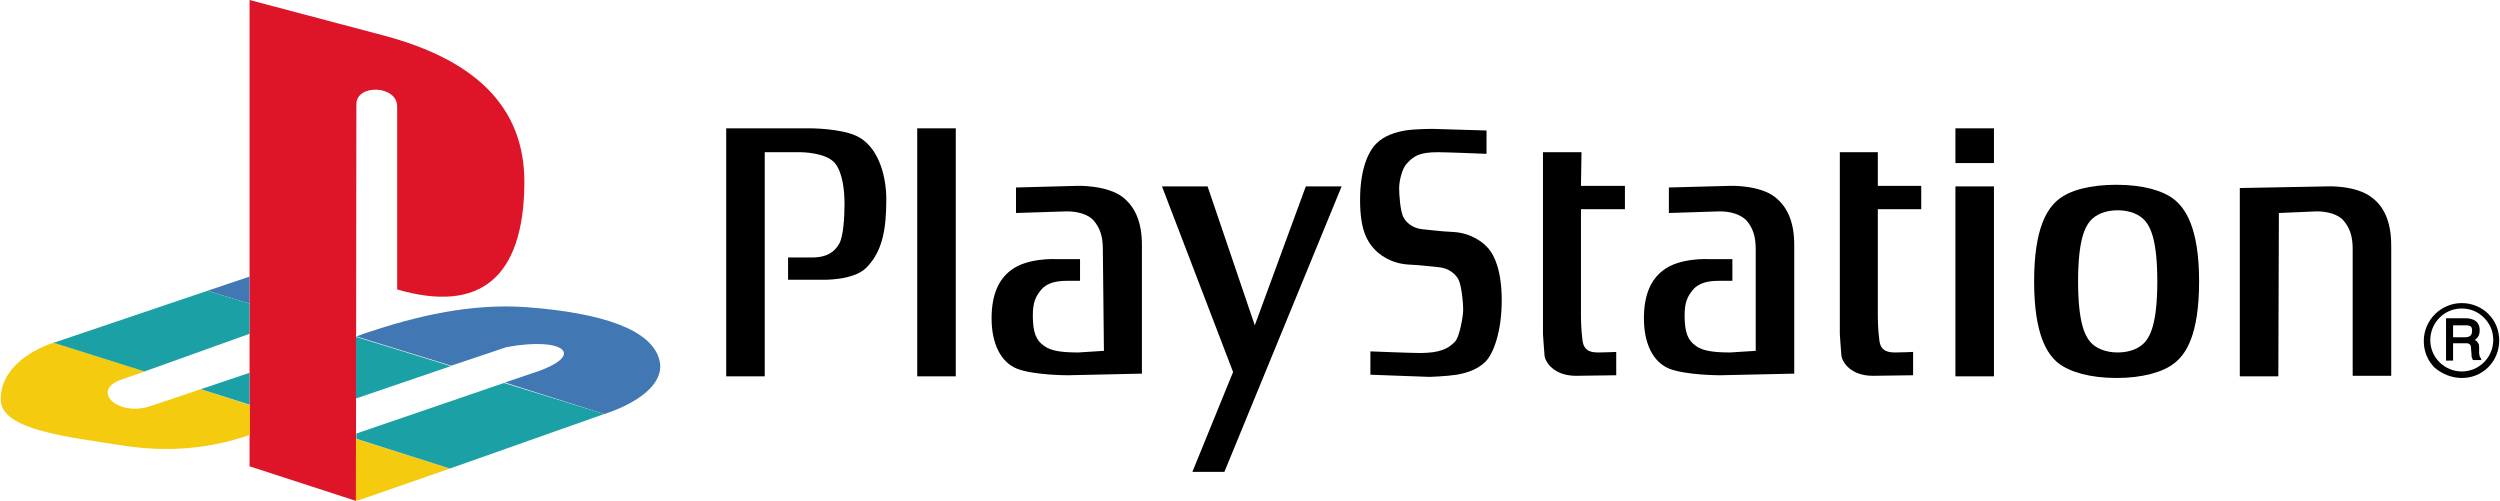
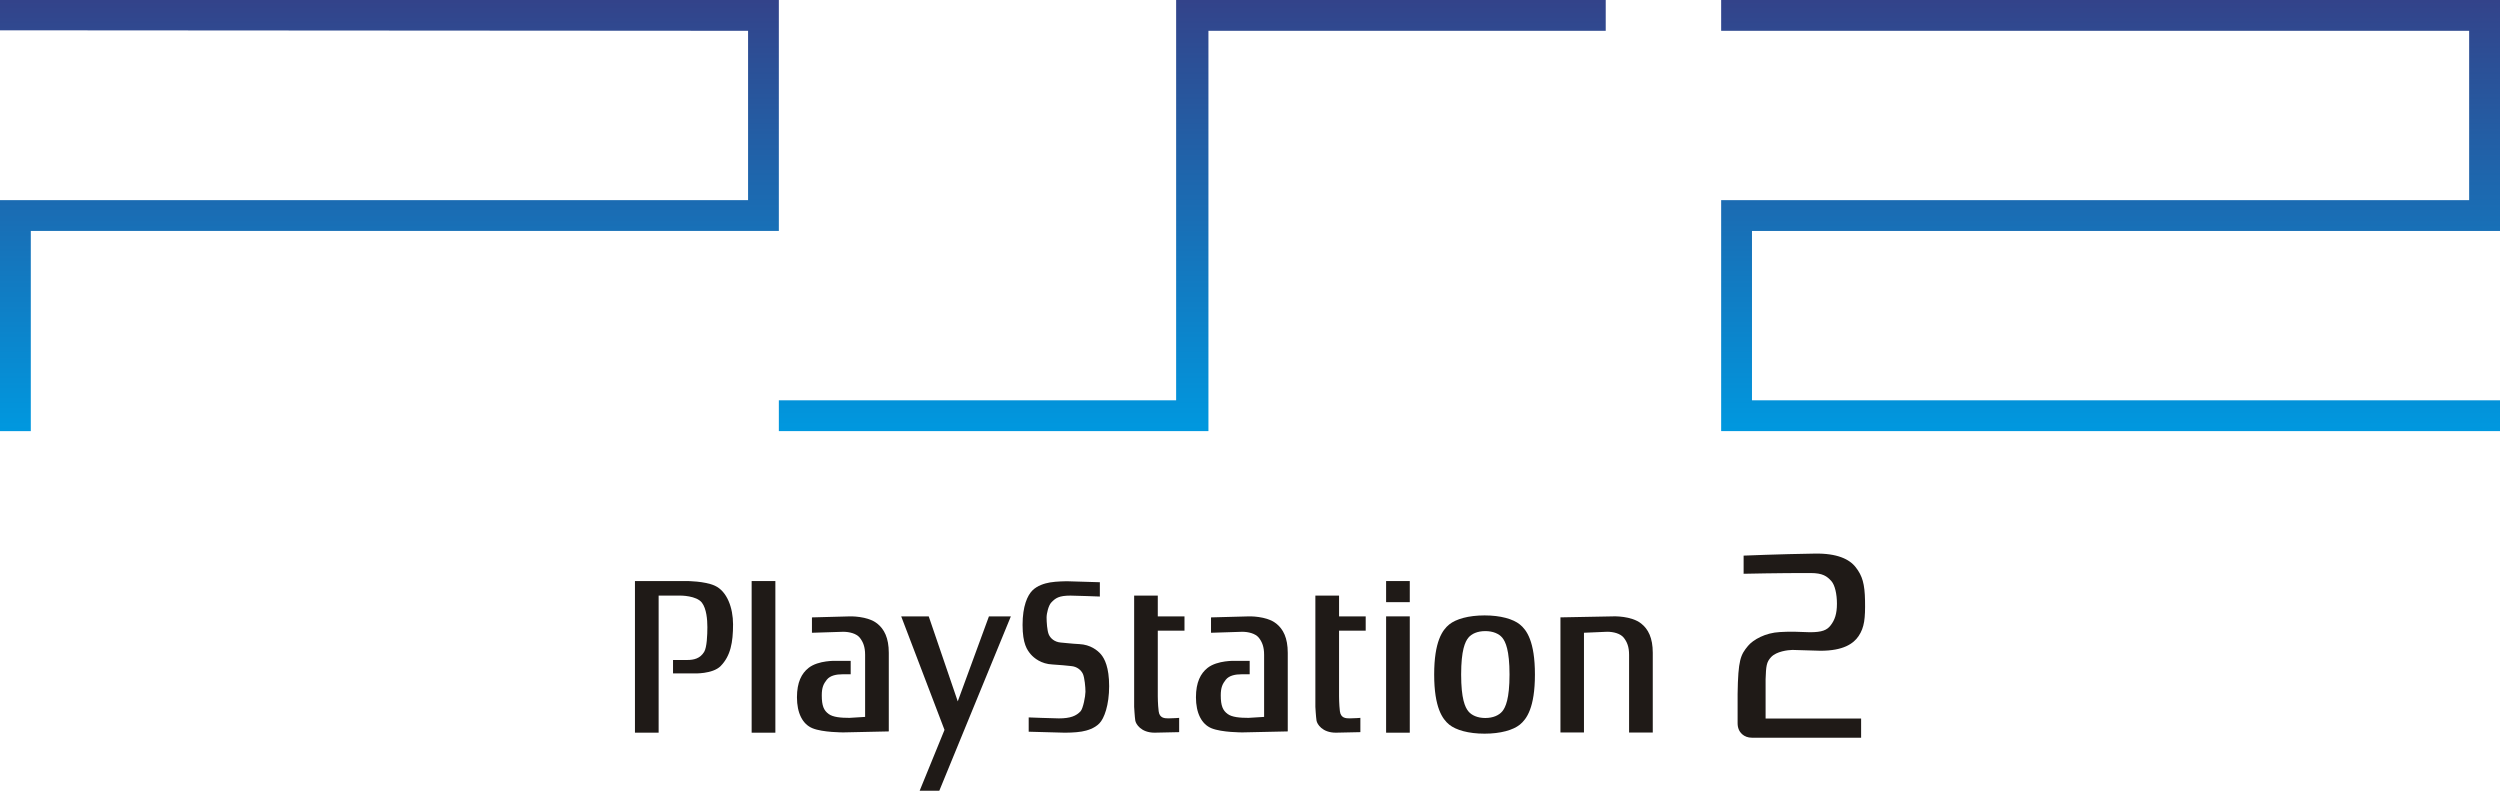
- <svg xmlns="http://www.w3.org/2000/svg" version="1.1" baseProfile="tiny" id="svg2" x="0px" y="0px" viewBox="-23 340 564 113" xml:space="preserve">
+ <svg xmlns="http://www.w3.org/2000/svg" version="1.1" id="Ebene_2" x="0px" y="0px" width="566.926px" height="179.318px" viewBox="0 0 566.926 179.318" enable-background="new 0 0 566.926 179.318" xml:space="preserve">
  <g>
-     <g id="g4209">
-       <g id="g4783">
-         <path id="path7" fill="#DE1528" d="M57.4,363.5L57.3,453l-24-7.8V340l30.6,8.1     c19.6,5.3,31.6,15.5,31.4,33.4c-0.2,20.9-9.8,29.3-28.7,23.8v-41.2C66.7,359.2,57.4,358.9,57.4,363.5L57.4,363.5z" />
-         <path id="path9" fill="#F4CB0E" d="M22.3,427.8L11,431.6c-7.3,2.5-13.6-3.4-6.8-5.9l5.5-1.9     l-20.6-6.5c-6.3,2.1-12.3,6.7-11.9,13.2c0.4,6.5,15.3,8.1,26.8,9.9c10.7,1.8,20.5,0.8,29.4-2.3v-6.7L22.3,427.8L22.3,427.8     L22.3,427.8z M57.5,453l21-7.3L57.3,439v13.6L57.5,453L57.5,453z" />
-         <path id="path16" fill="#4177B3" d="M113.3,433.4l0.4-0.1c9.2-3.2,13.1-7.7,12.1-11.9     c-1.6-7-12.8-10.8-30-12.1c-12.4-0.9-24.6,1.9-36.5,5.9l-1.9,0.7l21.4,6.6l12.5-4.2c13.1-2.4,18.3,1.9,5.8,5.9l-6.2,2.1     L113.3,433.4L113.3,433.4L113.3,433.4z M33.3,402.4l-9.5,3.2l9.5,2.9V402.4L33.3,402.4z" />
-         <path id="path13" fill="#1BA0A5" d="M78.5,445.7l34.8-12.3l-22.6-7l-33.3,11.4v1.2L78.5,445.7     L78.5,445.7z M33.3,424.1l-11,3.7l11,3.5V424.1L33.3,424.1z M57.3,429.9V416l21.4,6.6L57.3,429.9L57.3,429.9z M9.6,423.8     l23.7-8.5v-6.8l-9.5-2.9l-34.3,11.6c-0.1,0-0.3,0.1-0.5,0.1L9.6,423.8L9.6,423.8z" />
-       </g>
-     </g>
-     <g id="g4781" transform="matrix(1.224341,0,0,1.224341,61.37105,-612.1136)">
-       <path id="path3003" d="M64.9,801.3V847H72v-41.3h6.6c0,0,4.8,0,6.4,2.1c1.4,1.8,1.7,5.1,1.7,7.4    c0,2.4-0.2,6.1-1,7.4c-1.2,2.1-3.2,2.5-5,2.5h-4.4v4.1h6.3c0,0,5.7,0.2,8.1-2.2c3-3,3.7-7.1,3.7-12.6c0-5-1.8-10-5.5-11.7    c-3-1.4-8.5-1.4-8.5-1.4H64.9" />
-       <path id="path3005" d="M100.1,847h7.1v-45.7h-7.1V847z" />
-       <path id="path3007" d="M145.2,812l13.1,34.2l-7.5,18.4h5.9l21.6-52.6h-6.6l-9.4,25.6l-8.7-25.6    L145.2,812" />
-       <path id="path3009" d="M183.6,846.7v-4.3c0,0,7.5,0.3,9.1,0.3c3.5,0,5.2-0.7,6.5-2.1    c0.8-0.8,1.5-4.6,1.5-5.9c0-1.3-0.3-4.2-0.8-5.4c-0.5-1.1-1.8-2.2-3.6-2.4c-1.3-0.1-3.3-0.4-5.7-0.5c-3.3-0.2-5.5-1.9-6.5-3.1    c-1-1.2-2.4-3.1-2.4-8.8s1.5-8.9,3-10.4s3.6-2.1,5.3-2.4c1.9-0.3,5-0.3,5-0.3l10,0.3v4.3c0,0-7.3-0.3-8.9-0.3    c-3.5,0-4.5,0.7-5.8,2.1c-0.8,0.8-1.4,3.1-1.4,4.5c0,1.3,0.2,4,0.7,5.2c0.5,1.1,1.7,2.2,3.6,2.4c1.3,0.1,3.3,0.4,5.7,0.5    c3.3,0.2,5.5,1.9,6.5,3.1c1,1.2,2.4,3.9,2.4,9.5c0,5.7-1.5,9.8-3,11.3s-3.6,2.1-5.3,2.4c-1.9,0.3-5,0.4-5,0.4L183.6,846.7" />
-       <path id="path3011" d="M222.5,805.7h-7.1v33.5c0,0,0.2,3.1,0.3,4.1c0.2,1.1,1.7,3.6,5.8,3.6    l7.4-0.1v-4.3c0,0-2,0.1-3.2,0.1s-2.7-0.1-3-2.1c-0.3-2.1-0.3-4.5-0.3-4.5v-19.8h8.1v-4.3h-8.1L222.5,805.7" />
-       <path id="path3013" d="M291.4,847h7.1v-35h-7.1V847z" />
-       <path id="path3015" d="M291.4,807.7h7.1v-6.4h-7.1V807.7z" />
-       <path id="path3017" d="M321.1,811.7c4.9,0,8.6,1.1,10.6,2.7c2,1.6,4.6,5.1,4.6,15.1    s-2.5,13.5-4.6,15.1c-2,1.6-5.8,2.7-10.6,2.7c-4.9,0-8.6-1.1-10.7-2.7c-2-1.6-4.5-5.1-4.5-15.1s2.5-13.5,4.5-15.1    C312.5,812.7,316.2,811.7,321.1,811.7z M316.2,818.4c-1,1.2-2.2,3.7-2.2,11.1c0,7.4,1.2,9.9,2.2,11.1c1,1.2,2.8,2,5.1,2    c2.3,0,4.1-0.8,5.1-2s2.2-3.7,2.2-11.1c0-7.4-1.2-9.9-2.2-11.1c-1-1.2-2.8-2-5.1-2C319,816.4,317.2,817.2,316.2,818.4" />
-       <path id="path3019" d="M351,816.9l7-0.3c1.8,0,4,0.5,5,1.8c1,1.2,1.6,2.7,1.6,5.1v23.4h7.1v-24    c0-4.5-1.4-7.2-3.5-8.8c-3-2.4-8.4-2.1-8.4-2.1l-16,0.3V847h7.1L351,816.9" />
-       <path id="path3021" d="M277.2,805.7h-7.1v33.5c0,0,0.2,3.1,0.3,4.1c0.2,1.1,1.7,3.6,5.8,3.6    l7.4-0.1v-4.3c0,0-2,0.1-3.2,0.1s-2.7-0.1-3-2.1c-0.3-2.1-0.3-4.5-0.3-4.5v-19.8h8v-4.3h-8v-6.2" />
-       <path id="path3023" d="M134.3,823.5c0-2.4-0.6-3.9-1.6-5.1c-1-1.3-3.2-1.8-5-1.8l-9.4,0.3v-4.7    l11.3-0.3c0,0,5.4-0.2,8.4,2.1c2.1,1.7,3.5,4.3,3.5,8.8v23.7l-13.7,0.3c0,0-6.2,0-9.3-1.2c-3-1.2-4.7-4.6-4.7-9.3    c0-4.5,1.4-7.2,3.5-8.8c3-2.4,8.4-2.1,8.4-2.1h4.4v4h-2.4c-1.8,0-3.7,0.3-4.8,1.7c-1,1.2-1.5,2.3-1.5,4.7c0,3.1,0.6,4.6,2.1,5.6    c1.3,1,3.6,1.2,6.3,1.2l4.7-0.3L134.3,823.5" />
-       <path id="path3025" d="M254.6,823.5c0-2.4-0.6-3.9-1.6-5.1c-1.1-1.3-3.2-1.8-5-1.8l-9.4,0.3    v-4.7l11.3-0.3c0,0,5.4-0.2,8.3,2.1c2.1,1.7,3.5,4.3,3.5,8.8v23.7l-13.7,0.3c0,0-6.2,0-9.3-1.2c-3-1.2-4.7-4.6-4.7-9.3    c0-4.5,1.4-7.2,3.5-8.8c3-2.4,8.4-2.1,8.4-2.1h4.4v4h-2.5c-1.8,0-3.7,0.3-4.8,1.7c-1,1.2-1.5,2.3-1.5,4.7c0,3.1,0.6,4.6,2.1,5.6    c1.3,1,3.7,1.2,6.3,1.2l4.7-0.3V823.5" />
-       <path id="path3027" d="M384.7,847.3c1.9,0,3.6-0.7,4.9-2s2-3.1,2-4.9c0-1.9-0.7-3.6-2-4.9    c-1.3-1.3-3.1-2-4.9-2c-3.8,0-7,3.1-7,7c0,1.9,0.7,3.6,2,4.9C381.1,846.6,382.9,847.3,384.7,847.3L384.7,847.3z M378.9,840.3    c0-1.5,0.6-3,1.7-4.1s2.5-1.7,4.1-1.7s3,0.6,4.1,1.7c1.1,1.1,1.7,2.5,1.7,4.1c0,3.2-2.6,5.8-5.8,5.8c-1.5,0-3-0.6-4.1-1.7    C379.5,843.3,378.9,841.9,378.9,840.3" />
-       <path id="path3029" d="M388.2,843.6c-0.1,0-0.2-0.2-0.2-0.3s-0.1-0.3-0.1-0.6v-1    c0-0.5-0.1-0.8-0.3-1c-0.1-0.2-0.3-0.3-0.5-0.4c0.2-0.2,0.4-0.3,0.6-0.6s0.3-0.7,0.3-1.2c0-0.9-0.4-1.6-1.1-1.9    c-0.4-0.2-0.9-0.3-1.5-0.3h-3.6v7.8h1.3v-3.2h2.1c0.4,0,0.7,0,0.8,0.1c0.3,0.1,0.4,0.4,0.4,0.8l0.1,1.2c0,0.3,0,0.5,0.1,0.6    c0,0.1,0.1,0.2,0.1,0.3l0.1,0.1h1.5L388.2,843.6L388.2,843.6L388.2,843.6z M386.6,838.6c0,0.4-0.1,0.7-0.3,0.9    c-0.2,0.2-0.6,0.3-1,0.3h-2.2v-2.2h2.3c0.3,0,0.6,0,0.7,0.1C386.5,837.8,386.6,838.1,386.6,838.6" />
-     </g>
+     <linearGradient id="SVGID_1_" gradientUnits="userSpaceOnUse" x1="478.707" y1="416.162" x2="478.707" y2="513.925" gradientTransform="matrix(1 0 0 1 -0.0898 -416.1621)">
+       <stop offset="0" style="stop-color:#33438A" />
+       <stop offset="1" style="stop-color:#0098DF" />
+     </linearGradient>
+     <polygon fill="url(#SVGID_1_)" points="559.93,6.986 559.93,45.387 390.307,45.387 390.307,97.762 566.926,97.762 566.926,90.777    397.297,90.777 397.297,52.375 566.926,52.375 566.926,0 390.307,0 390.307,6.986  " />
+     <linearGradient id="SVGID_2_" gradientUnits="userSpaceOnUse" x1="270.465" y1="416.162" x2="270.465" y2="513.925" gradientTransform="matrix(1 0 0 1 -0.0898 -416.1621)">
+       <stop offset="0" style="stop-color:#33438A" />
+       <stop offset="1" style="stop-color:#0098DF" />
+     </linearGradient>
+     <polygon fill="url(#SVGID_2_)" points="364.131,0 364.131,6.986 274.038,6.986 274.038,97.762 176.62,97.762 176.62,90.777    266.713,90.777 266.713,0  " />
+     <linearGradient id="SVGID_3_" gradientUnits="userSpaceOnUse" x1="88.399" y1="416.162" x2="88.399" y2="513.925" gradientTransform="matrix(1 0 0 1 -0.0898 -416.1621)">
+       <stop offset="0" style="stop-color:#33438A" />
+       <stop offset="1" style="stop-color:#0098DF" />
+     </linearGradient>
+     <polygon fill="url(#SVGID_3_)" points="6.986,97.762 6.986,52.375 176.62,52.375 176.62,0 0,0 0,6.873 169.639,6.986    169.639,45.387 0,45.387 0,97.762  " />
+     <path id="path788" fill="#1F1A17" d="M143.989,131.765v34.387h5.37v-31.087h4.972c0,0,3.604-0.015,4.842,1.604   c1.046,1.375,1.238,3.858,1.238,5.541c0,1.803-0.11,4.575-0.717,5.594c-0.915,1.551-2.41,1.859-3.791,1.859h-3.28v3.048h4.712   c0,0,4.255,0.188,6.09-1.676c2.243-2.29,2.81-5.348,2.81-9.446c0-3.736-1.35-7.494-4.116-8.763   c-2.288-1.063-6.414-1.063-6.414-1.063L143.989,131.765L143.989,131.765z" />
+     <polygon id="polygon790" fill="#1F1A17" points="170.451,166.152 175.831,166.152 175.831,131.765 170.451,131.765  " />
+     <polygon id="polygon792" fill="#1F1A17" points="204.365,139.775 214.186,165.518 208.55,179.318 213.005,179.318 229.233,139.775    224.262,139.775 217.191,159.049 210.608,139.775  " />
+     <path id="path794" fill="#1F1A17" d="M233.277,165.93v-3.242c0,0,5.674,0.221,6.853,0.221c2.623,0,3.927-0.563,4.909-1.609   c0.583-0.627,1.111-3.439,1.111-4.433c0-1.008-0.187-3.164-0.579-4.039c-0.404-0.868-1.316-1.675-2.692-1.786   c-0.973-0.09-2.494-0.277-4.253-0.364c-2.478-0.113-4.115-1.414-4.91-2.336c-0.776-0.938-1.827-2.321-1.827-6.629   c0-4.286,1.11-6.683,2.219-7.805c1.118-1.121,2.753-1.612,3.999-1.829c1.432-0.254,3.791-0.271,3.791-0.271l7.516,0.225v3.245   c0,0-5.484-0.211-6.661-0.211c-2.623,0-3.408,0.552-4.39,1.604c-0.574,0.634-1.027,2.363-1.027,3.368c0,0.988,0.117,3,0.506,3.868   c0.392,0.875,1.312,1.676,2.679,1.799c0.975,0.073,2.495,0.271,4.256,0.357c2.49,0.124,4.124,1.407,4.908,2.344   c0.784,0.935,1.836,2.898,1.836,7.187s-1.118,7.354-2.229,8.458c-1.11,1.133-2.74,1.626-3.99,1.841   c-1.44,0.261-3.798,0.261-3.798,0.261L233.277,165.93L233.277,165.93z" />
+     <path id="path796" fill="#1F1A17" d="M262.552,135.065h-5.361v25.23c0,0,0.129,2.3,0.257,3.104c0.135,0.813,1.315,2.75,4.388,2.75   l5.561-0.12v-3.237c0,0-1.514,0.113-2.418,0.113c-0.921,0-2.041-0.067-2.229-1.629c-0.199-1.543-0.199-3.408-0.199-3.408v-14.857   h6.056v-3.236h-6.056L262.552,135.065L262.552,135.065z" />
+     <polygon id="polygon798" fill="#1F1A17" points="314.328,166.152 319.696,166.152 319.696,139.775 314.328,139.775  " />
+     <polygon id="polygon800" fill="#1F1A17" points="314.328,136.551 319.696,136.551 319.696,131.765 314.328,131.765  " />
+     <path id="path802" fill="#1F1A17" d="M336.653,139.557c3.65,0,6.482,0.821,8.005,2.052c1.535,1.236,3.418,3.829,3.418,11.353   c0,7.524-1.883,10.114-3.418,11.363c-1.522,1.229-4.354,2.049-8.005,2.049c-3.658,0-6.482-0.82-8.01-2.049   c-1.527-1.249-3.414-3.839-3.414-11.363c0-7.521,1.887-10.114,3.414-11.353C330.17,140.38,332.995,139.557,336.653,139.557z    M332.981,144.615c-0.741,0.905-1.637,2.824-1.637,8.346c0,5.538,0.896,7.44,1.637,8.345c0.729,0.901,2.083,1.515,3.838,1.515   c1.764,0,3.111-0.611,3.859-1.515c0.733-0.902,1.636-2.807,1.636-8.345c0-5.521-0.901-7.438-1.636-8.346   c-0.748-0.901-2.097-1.501-3.859-1.501C335.064,143.114,333.709,143.714,332.981,144.615z" />
+     <path id="path804" fill="#1F1A17" d="M359.197,143.49l5.255-0.225c1.385,0,2.997,0.373,3.778,1.361   c0.737,0.941,1.198,2.056,1.198,3.858v17.626h5.371v-18.065c0-3.419-1.049-5.396-2.627-6.644c-2.254-1.789-6.279-1.629-6.279-1.629   l-12.03,0.229v26.106h5.334V143.49L359.197,143.49z" />
+     <path id="path806" fill="#1F1A17" d="M303.66,135.065h-5.374v25.23c0,0,0.127,2.3,0.26,3.104c0.131,0.813,1.303,2.75,4.381,2.75   l5.566-0.12v-3.237c0,0-1.509,0.113-2.424,0.113c-0.907,0-2.029-0.067-2.223-1.629c-0.188-1.543-0.188-3.408-0.188-3.408v-14.857   h6.042v-3.236h-6.041V135.065L303.66,135.065z" />
+     <path id="path808" fill="#1F1A17" d="M196.182,148.487c0-1.803-0.46-2.917-1.194-3.858c-0.787-0.988-2.407-1.359-3.784-1.359   l-7.079,0.223v-3.486l8.522-0.229c0,0,4.03-0.16,6.284,1.629c1.565,1.245,2.621,3.225,2.621,6.644v17.813l-10.288,0.221   c0,0-4.662,0.023-7.001-0.935c-2.29-0.93-3.537-3.485-3.537-7.021c0-3.415,1.052-5.411,2.622-6.659   c2.255-1.783,6.275-1.61,6.275-1.61h3.288v3.048h-1.844c-1.375,0-2.795,0.253-3.577,1.236c-0.744,0.944-1.136,1.749-1.136,3.55   c0,2.362,0.46,3.422,1.572,4.227c0.981,0.714,2.741,0.87,4.71,0.87l3.546-0.22V148.487L196.182,148.487z" />
+     <path id="path810" fill="#1F1A17" d="M286.663,148.487c0-1.803-0.453-2.917-1.188-3.858c-0.793-0.988-2.409-1.359-3.782-1.359   l-7.072,0.223v-3.486l8.505-0.229c0,0,4.032-0.16,6.285,1.629c1.571,1.245,2.614,3.225,2.614,6.644v17.813l-10.272,0.221   c0,0-4.664,0.023-7.013-0.935c-2.28-0.93-3.534-3.485-3.534-7.021c0-3.415,1.058-5.411,2.619-6.659   c2.257-1.783,6.288-1.61,6.288-1.61h3.278v3.048h-1.843c-1.367,0-2.801,0.253-3.58,1.236c-0.734,0.944-1.135,1.749-1.135,3.55   c0,2.362,0.471,3.422,1.572,4.227c0.981,0.714,2.749,0.87,4.713,0.87l3.545-0.22V148.487L286.663,148.487z" />
+     <path id="path816" fill="#1F1A17" d="M422.934,136.211c0.068,3.962-0.125,6.048-1.457,8.031c-1.174,1.742-3.498,3.331-8.635,3.331   l-6.373-0.189c-1.008,0.019-3.607,0.313-4.84,1.632c-1.055,1.14-1.138,1.993-1.244,5.026v8.896h21.66v4.357h-23.678l-1.138-0.007   c-1.609,0-3.191-1.092-3.191-3.277v-6.636c0.113-7.752,0.667-8.863,2.351-10.897c1.168-1.405,3.912-2.979,7.24-3.146   c0.656-0.029,1.885-0.113,3.614-0.066c1.259,0.056,2.519,0.092,3.071,0.102c2.951,0.03,4.025-0.514,4.833-1.571   c0.921-1.188,1.416-2.595,1.416-4.896c0-2.156-0.44-4.188-1.263-5.131c-0.994-1.093-1.948-1.822-4.717-1.822   c-7.007-0.019-15.182,0.167-15.182,0.167v-4.116c0,0,7.99-0.34,16.139-0.46c5.074-0.087,7.872,1.262,9.295,3.118   C422.338,130.589,422.867,132.418,422.934,136.211L422.934,136.211z" />
  </g>
</svg>
